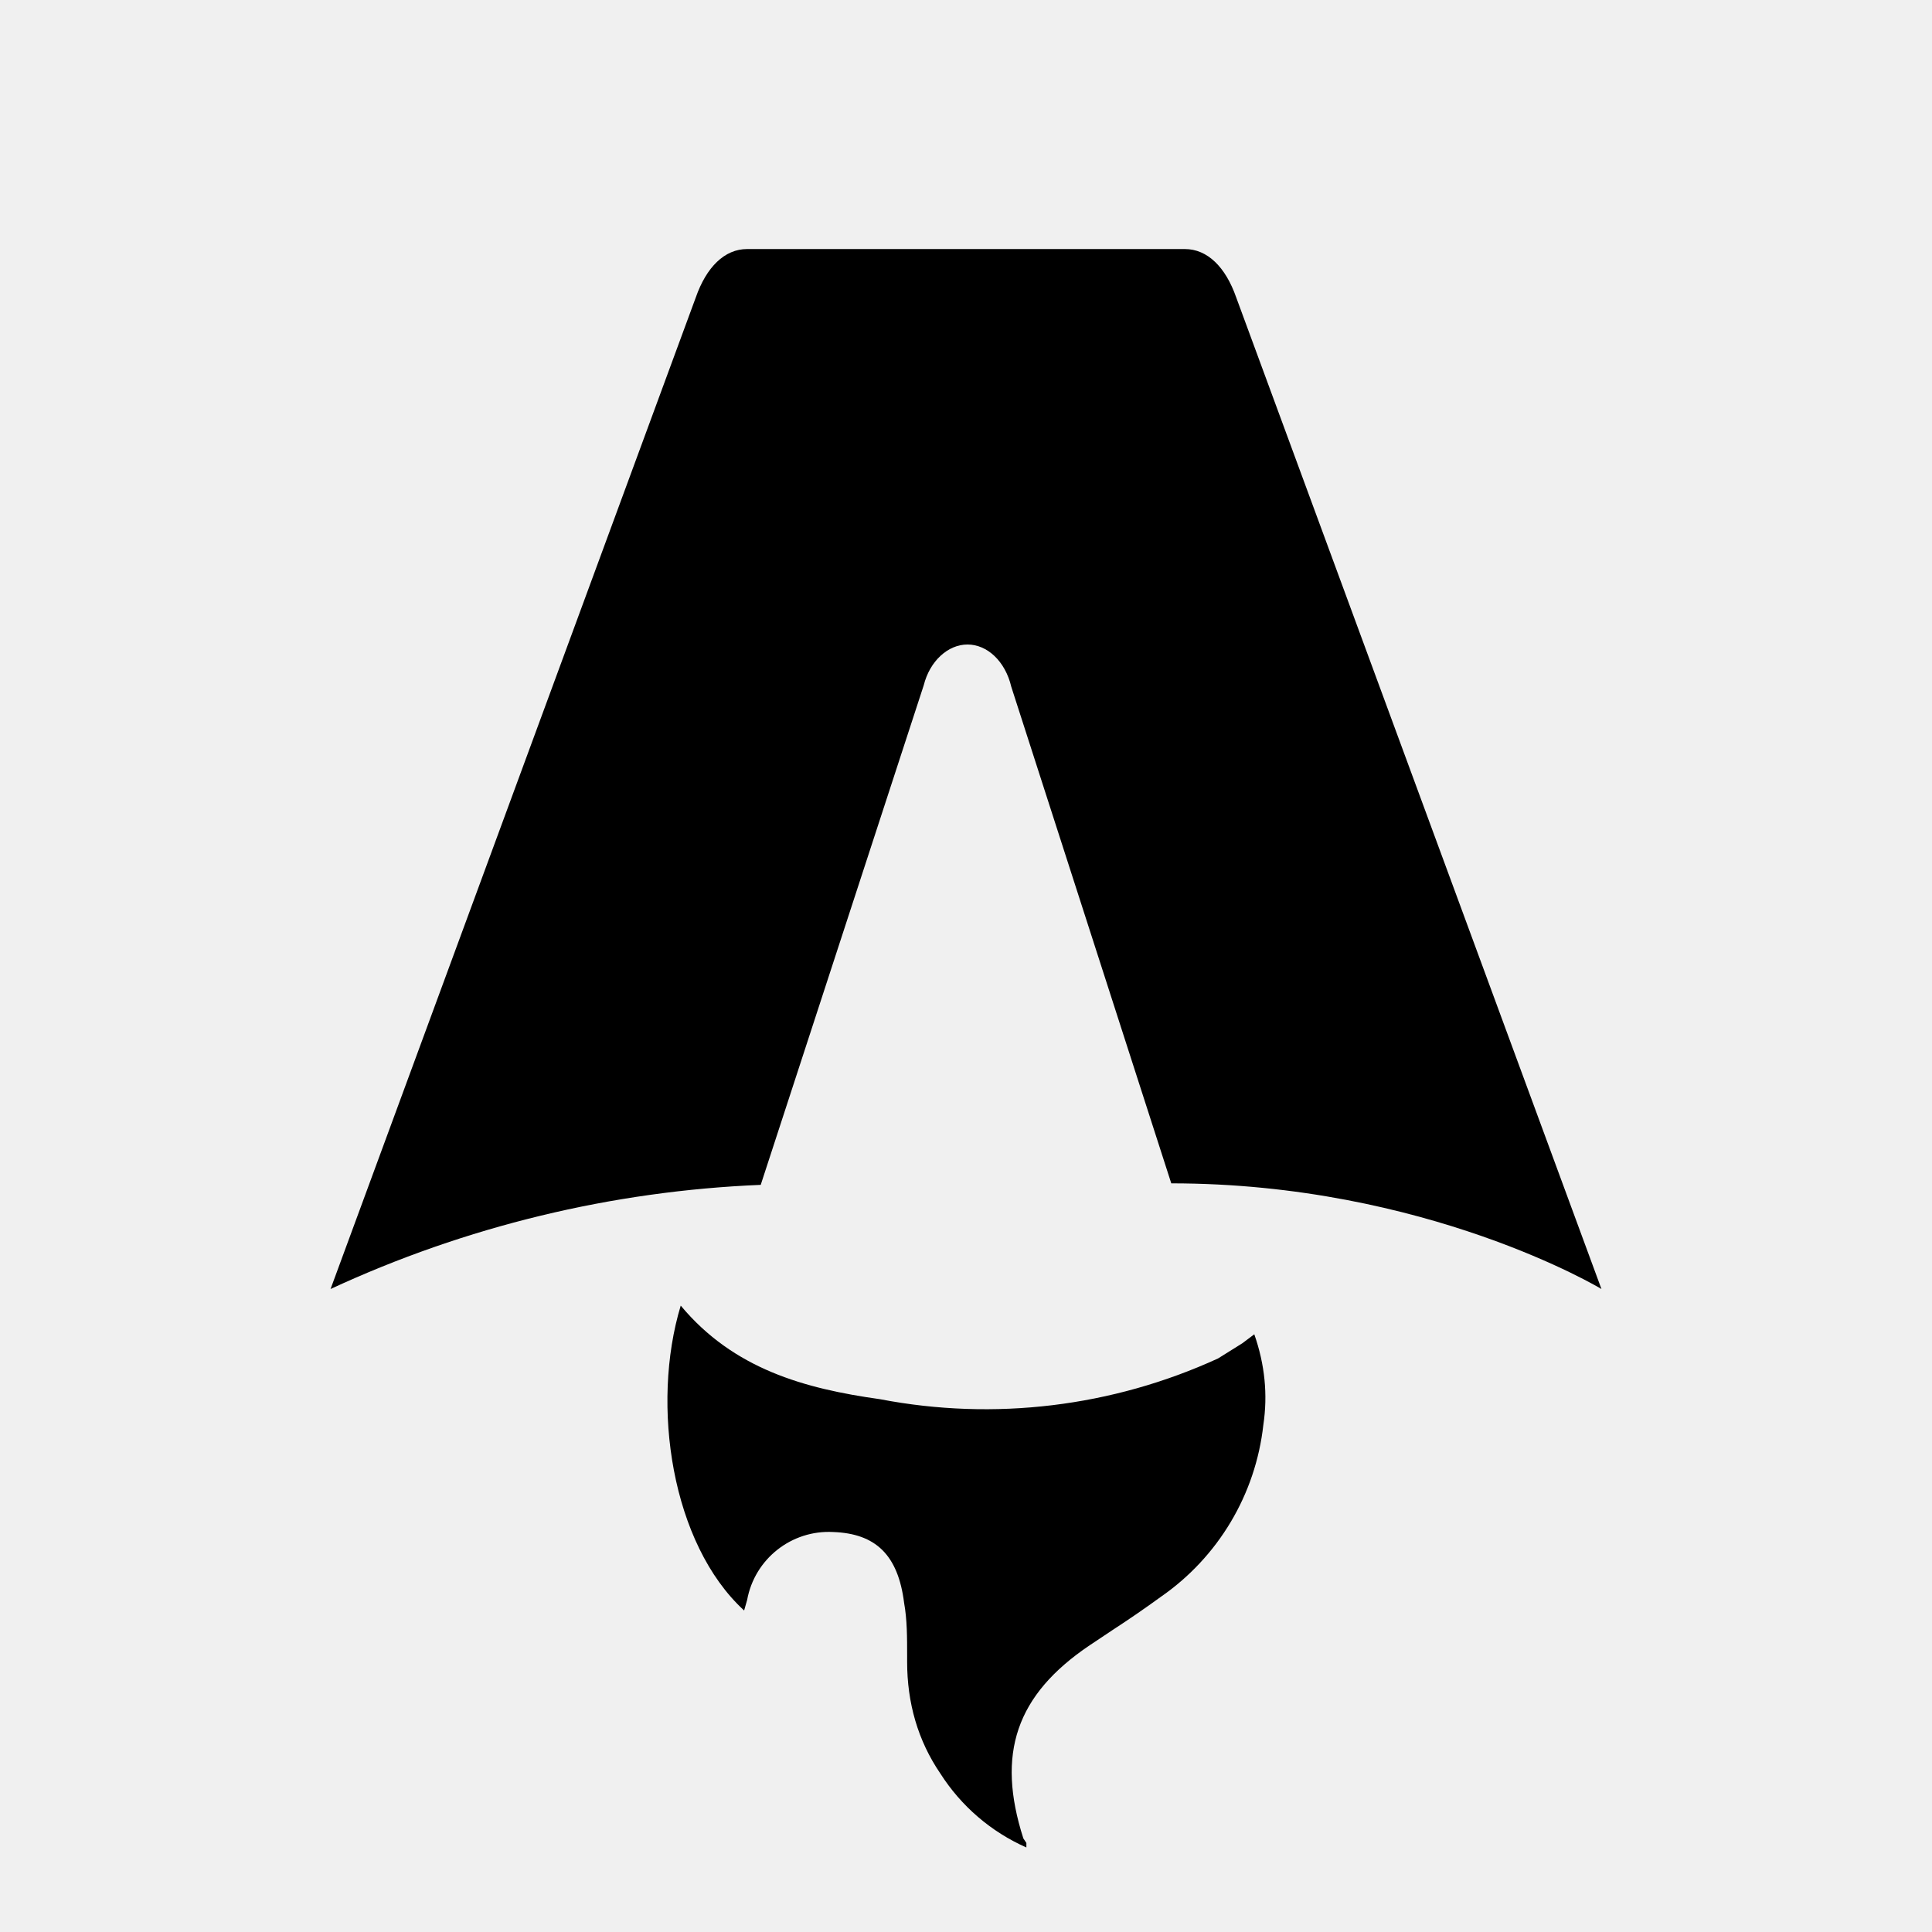
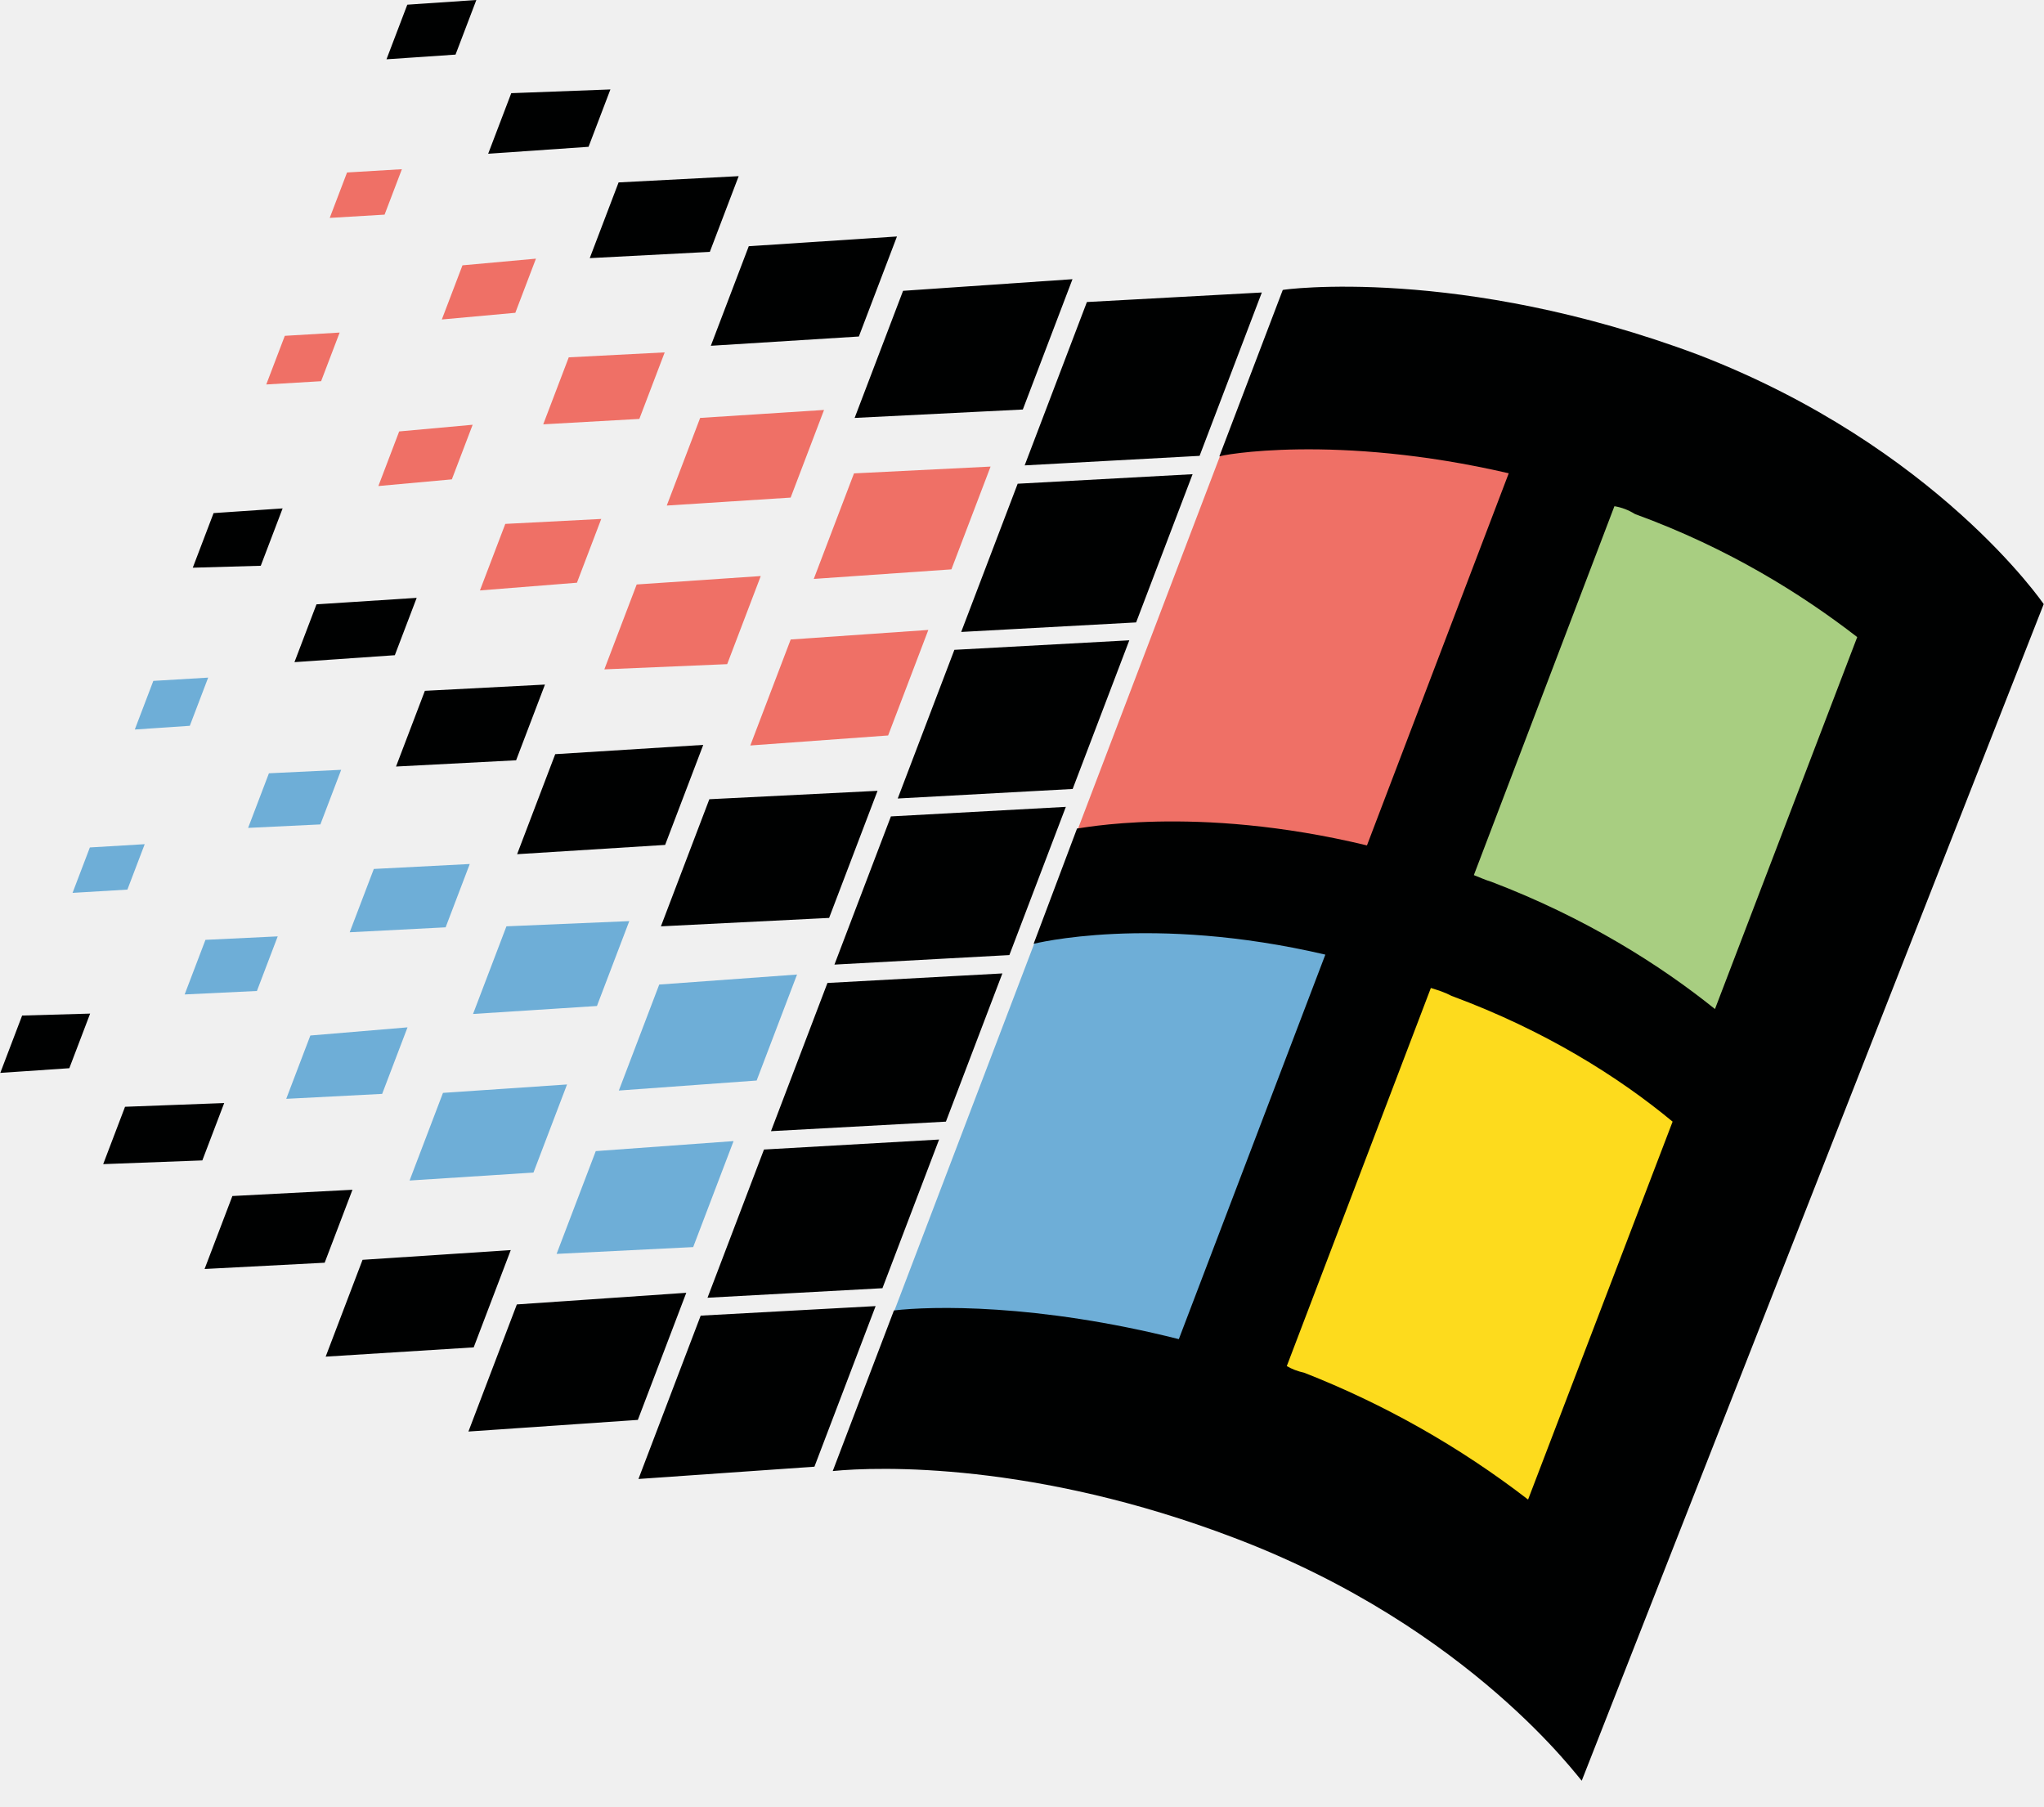
- <svg xmlns="http://www.w3.org/2000/svg" fill="none" viewBox="0 0 128 128">
-   <path d="M50.4 78.5a75.1 75.1 0 0 0-28.5 6.9l24.2-65.7c.7-2 1.9-3.2 3.4-3.2h29c1.5 0 2.7 1.2 3.4 3.2l24.2 65.7s-11.6-7-28.5-7L67 45.5c-.4-1.7-1.6-2.8-2.9-2.8-1.3 0-2.5 1.1-2.9 2.7L50.4 78.5Zm-1.1 28.2Zm-4.2-20.2c-2 6.6-.6 15.8 4.2 20.2a17.5 17.5 0 0 1 .2-.7 5.5 5.5 0 0 1 5.7-4.5c2.8.1 4.3 1.5 4.7 4.7.2 1.1.2 2.3.2 3.5v.4c0 2.7.7 5.2 2.2 7.4a13 13 0 0 0 5.7 4.9v-.3l-.2-.3c-1.8-5.6-.5-9.5 4.4-12.8l1.5-1a73 73 0 0 0 3.2-2.2 16 16 0 0 0 6.8-11.4c.3-2 .1-4-.6-6l-.8.6-1.6 1a37 37 0 0 1-22.4 2.7c-5-.7-9.7-2-13.2-6.2Z" />
-   <style>
-         path { fill: #000; }
-         @media (prefers-color-scheme: dark) {
-             path { fill: #FFF; }
-         }
-     </style>
+ <svg xmlns="http://www.w3.org/2000/svg" height="2210" viewBox="9.39 8.477 484.197 428.149" width="2500">
+   <path d="m347.015 235.334 42.877-112.525 67.515 25.727-42.877 112.524z" fill="#a8ce81" />
+   <path d="m303.267 350.143 42.92-112.634 67.514 25.726-42.919 112.634z" fill="#fddb1d" />
+   <path d="m263.921 207.033 42.879-112.525 67.406 25.685-42.877 112.525z" fill="#ef7066" />
+   <path d="m220.505 320.972 42.588-111.764 67.406 25.685-42.588 111.764z" fill="#6eaed7" />
+   <path d="m415.69 247.559c-12.962-10.418-30.606-21.623-53.002-30.158-1.455-.43-2.827-1.077-4.131-1.574l33.307-87.41c1.755.295 3.277.875 4.893 1.864 22.194 8.083 39.661 19.097 52.64 29.147zm-44.284 116.221a216.14 216.14 0 0 0 -53.045-30.048c-1.496-.321-2.91-.86-4.131-1.574l34.136-89.586c1.673.513 3.236.984 4.893 1.865 22.153 8.192 39.62 19.206 52.392 29.8zm122.181-212.166s-25.485-37.351-81.827-59.07c-56.66-21.216-98.7-15.447-98.482-15.364l-15.038 39.466c-.135-.3 27.632-5.533 68.583 3.971l-33.597 88.172c-41.045-9.913-68.776-3.795-68.693-4.013l-10.29 27.33s27.736-7.111 69.123 2.558l-34.717 91.108c-33.74-8.499-58.772-7.828-67.506-6.798l-14.5 38.052c10.873-1.087 47.89-2.17 95.075 15.809 56.467 21.392 82.284 57.873 82.408 57.547zm-241.467-32.87 14.747-38.705 41.45-2.259-14.748 38.705zm-91.514 240.162 14.748-38.704 41.45-2.259-14.5 38.052zm16.364-42.944 13.38-35.117 41.492-2.367-13.423 35.225zm60.11-157.752 13.382-35.118 41.45-2.259-13.381 35.117zm-30.034 78.821 13.381-35.116 41.45-2.26-13.381 35.117zm-15.038 39.466 13.38-35.117 41.45-2.26-13.38 35.117zm30.035-78.823 13.422-35.225 41.45-2.259-13.423 35.225zm-10.213-90.174 11.476-30.115 40.145-2.756-11.766 30.876zm-110.927-84.974 4.93-12.937 16.36-1.112-4.93 12.937zm76.852 67.881 8.99-23.592 35.117-2.306-9.03 23.7zm-28.691-20.768 6.835-17.94 28.455-1.483-6.836 17.94zm-24.068-24.734 5.469-14.351 23.495-.884-5.179 13.59zm40.932 183.057 11.476-30.115 39.855-1.995-11.475 30.115zm-110.927-84.974 4.93-12.938 16.36-1.111-5.178 13.59zm76.852 67.881 9.031-23.7 35.077-2.198-9.032 23.7zm-28.691-20.769 6.835-17.938 28.455-1.484-6.835 17.939zm-24.067-24.734 5.22-13.698 23.743-1.536-5.179 13.59zm41.222 182.297 11.475-30.115 40.145-2.757-11.475 30.116zm-110.927-84.974 5.178-13.59 16.112-.46-4.93 12.938zm77.1 67.229 8.74-22.94 35.119-2.307-8.783 23.05zm-28.691-20.769 6.587-17.287 28.454-1.483-6.587 17.286zm-24.026-24.843 5.178-13.59 23.495-.883-5.178 13.59z" fill="#000101" />
+   <path d="m114.017 84.174 4.889-12.83 17.411-1.582-4.888 12.829zm88.133 61.472 9.529-25.006 32.364-1.612-9.28 24.353zm-34.836-17.383 7.913-20.766 29.355-1.887-7.913 20.766zm-29.271-19.247 6.049-15.873 22.733-1.173-6.007 15.764zm-50.589-48.909 4.102-10.763 12.995-.776-4.101 10.764zm11.525 63.532 4.93-12.938 17.411-1.583-4.93 12.938zm88.133 61.472 9.57-25.114 32.612-2.265-9.528 25.006zm-34.588-18.035 7.664-20.113 29.397-1.996-7.954 20.874zm-29.478-18.703 6.007-15.764 22.734-1.174-5.758 15.112zm-50.63-48.8 4.392-11.525 12.995-.775-4.392 11.524z" fill="#ef7066" />
+   <path d="m68.115 204.635 4.93-12.937 17.122-.822-4.93 12.938zm87.844 62.234 9.57-25.114 32.653-2.374-9.57 25.114zm-34.547-18.144 7.913-20.766 29.107-1.235-7.664 20.113zm-29.229-19.355 5.717-15.004 22.733-1.173-5.717 15.003zm-50.92-48.04 4.391-11.524 12.995-.776-4.35 11.416zm11.814 62.77 4.93-12.937 17.122-.822-4.93 12.938zm88.133 61.473 9.28-24.353 32.654-2.374-9.57 25.115zm-34.836-17.383 7.913-20.765 29.397-1.996-7.955 20.874zm-29.229-19.355 5.717-15.004 23.023-1.934-6.007 15.764zm-50.631-48.801 4.102-10.763 12.995-.775-4.101 10.763z" fill="#6eaed7" />
</svg>
